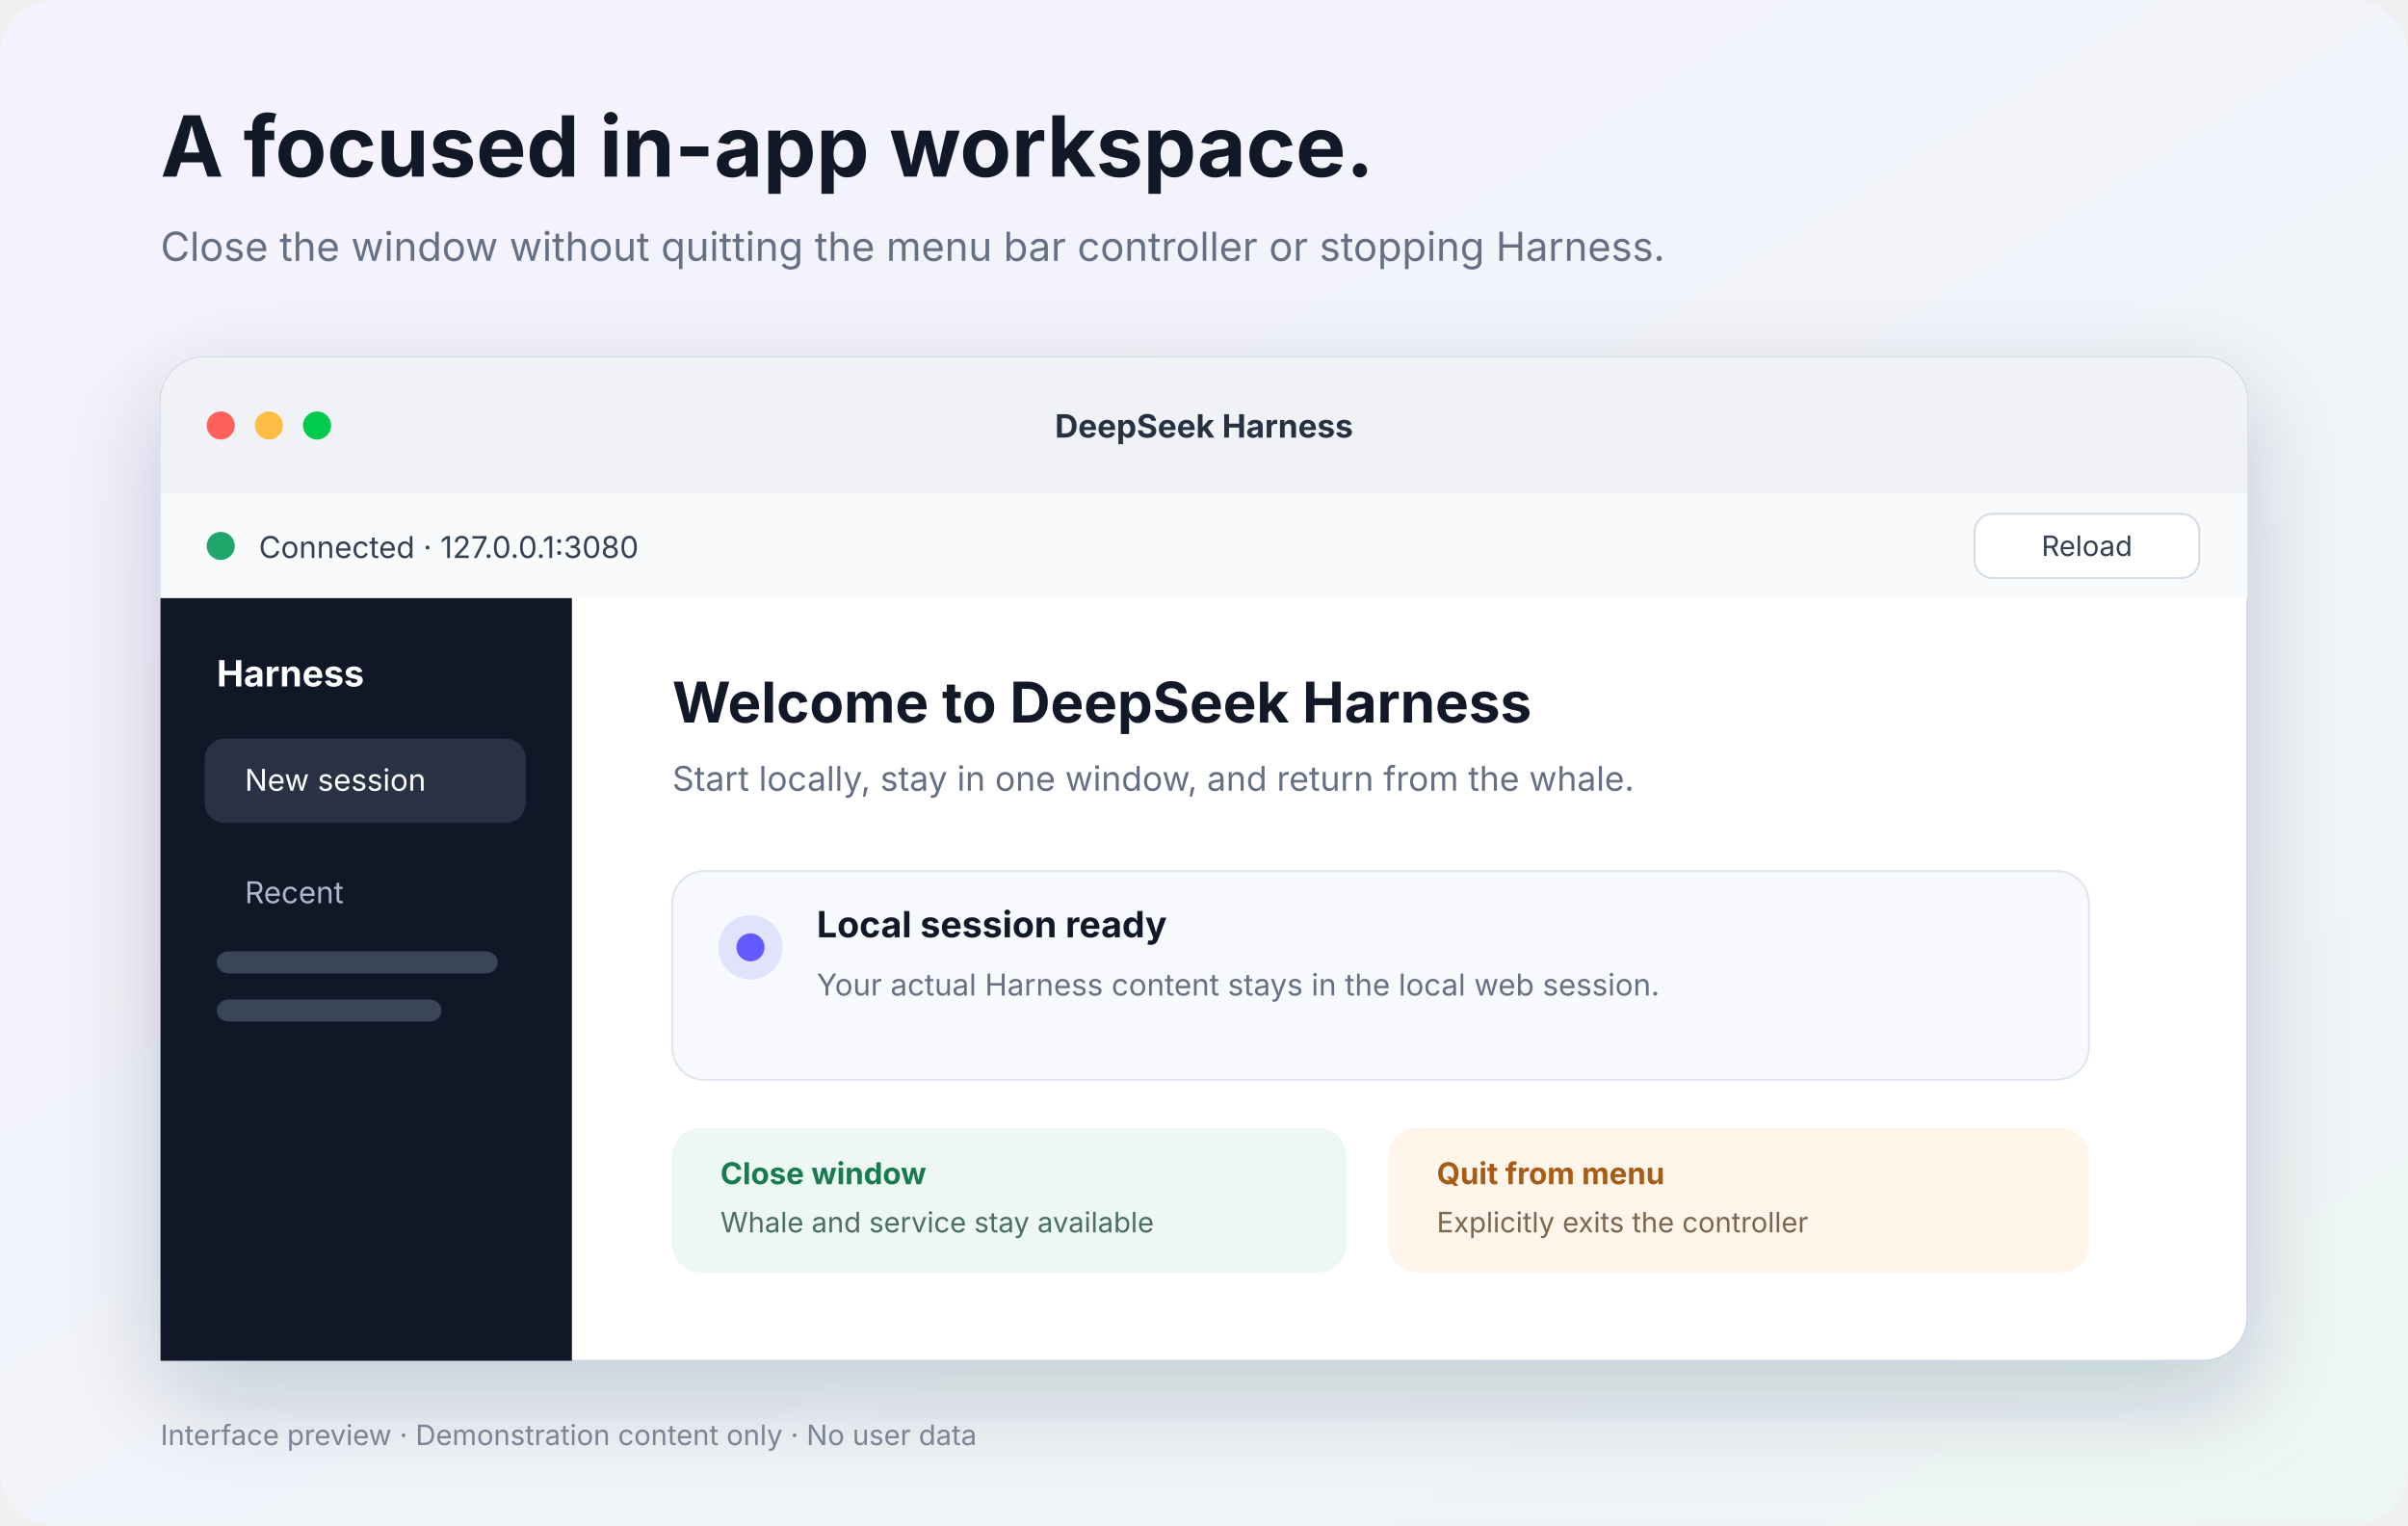
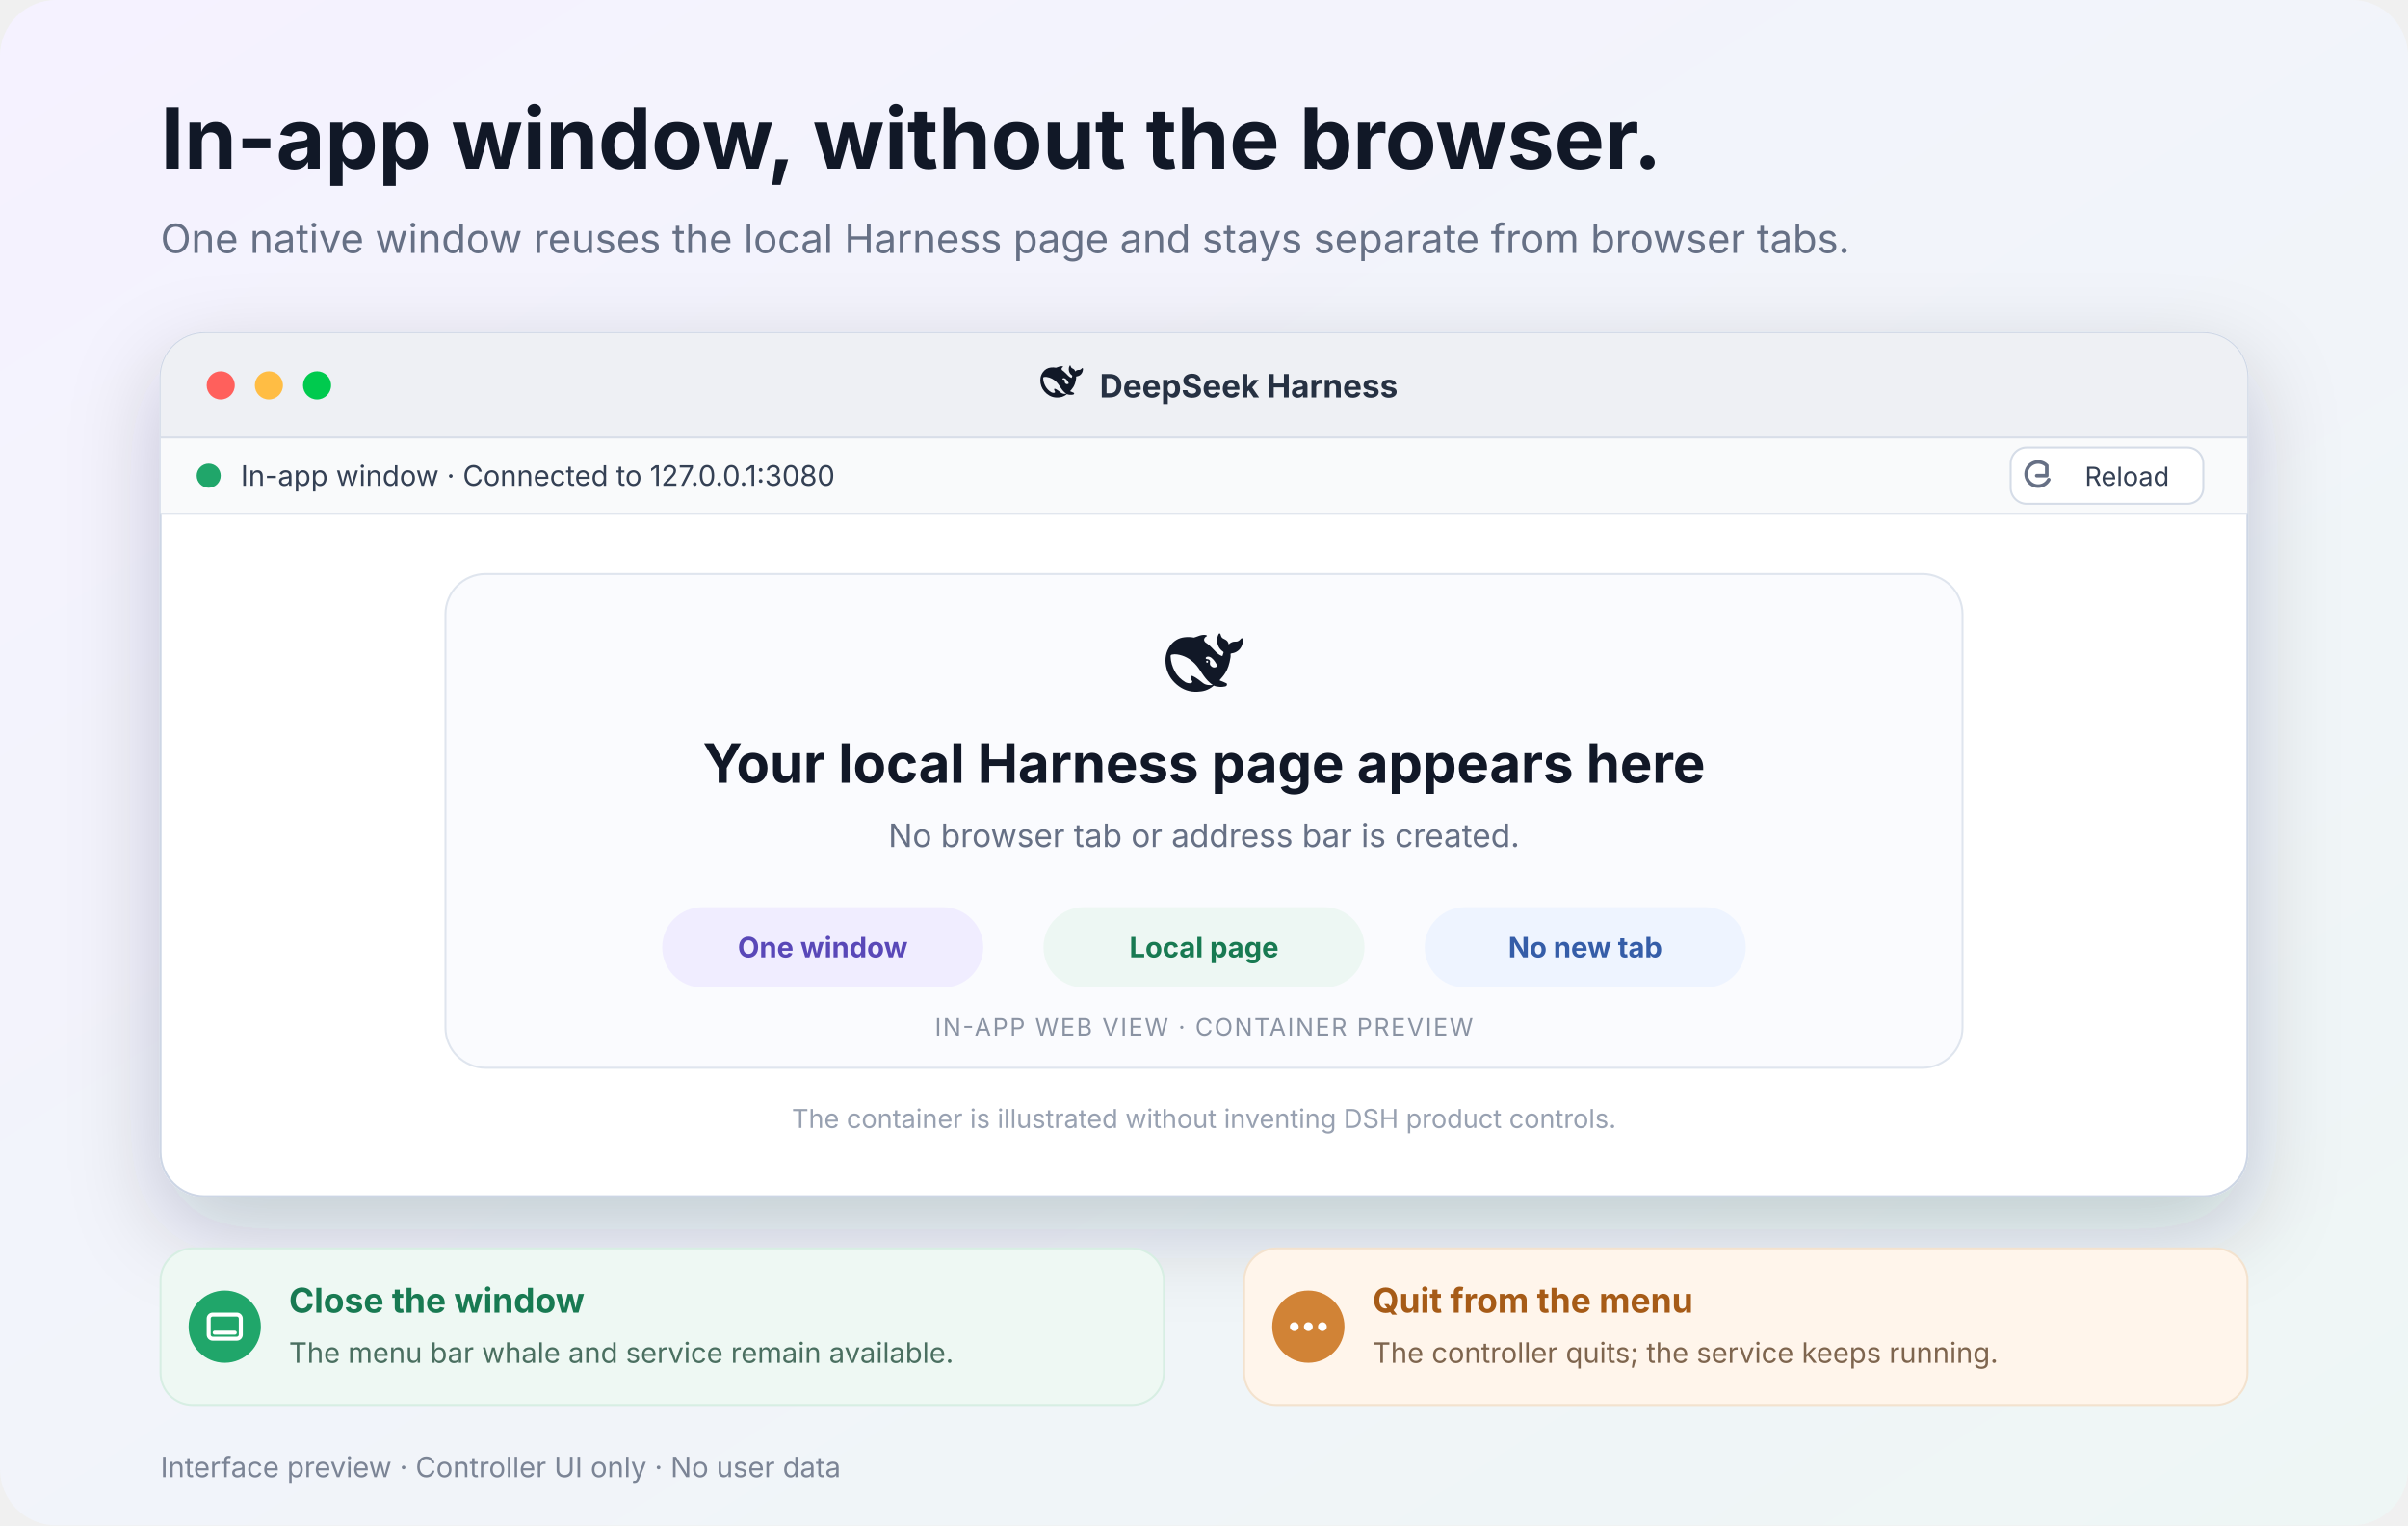
<svg xmlns="http://www.w3.org/2000/svg" width="1200" height="760" viewBox="0 0 1200 760" role="img" aria-labelledby="title desc">
  <defs>
    <linearGradient id="bg" x1="0" y1="0" x2="1" y2="1">
      <stop stop-color="#f5f2ff" />
      <stop offset="1" stop-color="#eef6f5" />
    </linearGradient>
-     <filter id="shadow" x="-20%" y="-20%" width="140%" height="160%">
-       <feDropShadow dx="0" dy="18" stdDeviation="24" flood-color="#172033" flood-opacity=".2" />
+     <filter id="shadow" x="-20%" y="-20%" width="140%" height="170%">
+       <feDropShadow dx="0" dy="16" stdDeviation="22" flood-color="#172033" flood-opacity=".2" />
    </filter>
+     <path id="official-whale" d="M48.835 10.048C48.323 9.792 48.102 10.28 47.803 10.528C47.701 10.608 47.614 10.712 47.527 10.808C46.779 11.624 45.905 12.16 44.762 12.096C43.092 12 41.666 12.536 40.406 13.84C40.138 12.232 39.248 11.272 37.893 10.656C37.184 10.336 36.467 10.016 35.97 9.32C35.623 8.824 35.529 8.272 35.356 7.728C35.246 7.4 35.135 7.064 34.765 7.008C34.363 6.944 34.206 7.288 34.048 7.576C33.418 8.752 33.173 10.048 33.197 11.36C33.252 14.312 34.474 16.664 36.9 18.336C37.176 18.528 37.247 18.72 37.16 19C36.995 19.576 36.797 20.136 36.624 20.712C36.514 21.08 36.349 21.16 35.962 21C34.631 20.432 33.481 19.592 32.464 18.576C30.739 16.872 29.179 14.992 27.233 13.52C26.776 13.176 26.319 12.856 25.847 12.552C23.862 10.584 26.107 8.968 26.627 8.776C27.17 8.576 26.816 7.888 25.059 7.896C23.302 7.904 21.695 8.504 19.647 9.304C19.348 9.424 19.032 9.512 18.709 9.584C16.85 9.224 14.92 9.144 12.903 9.376C9.106 9.808 6.073 11.64 3.843 14.768C1.165 18.528 0.534 22.8 1.307 27.256C2.118 31.952 4.466 35.84 8.074 38.88C11.816 42.032 16.125 43.576 21.041 43.28C24.027 43.104 27.352 42.696 31.102 39.456C32.047 39.936 33.04 40.128 34.686 40.272C35.955 40.392 37.176 40.208 38.121 40.008C39.602 39.688 39.499 38.288 38.964 38.032C34.623 35.968 35.576 36.808 34.71 36.128C36.916 33.464 40.24 30.696 41.54 21.728C41.643 21.016 41.556 20.568 41.54 19.992C41.532 19.64 41.611 19.504 42.005 19.464C43.092 19.336 44.148 19.032 45.117 18.488C47.929 16.92 49.064 14.344 49.331 11.256C49.371 10.784 49.324 10.296 48.835 10.048ZM24.326 37.84C20.12 34.464 18.079 33.352 17.236 33.4C16.448 33.448 16.59 34.368 16.763 34.968C16.944 35.56 17.181 35.968 17.512 36.488C17.74 36.832 17.898 37.344 17.283 37.728C15.928 38.584 13.573 37.44 13.462 37.384C10.721 35.736 8.428 33.56 6.813 30.584C5.253 27.72 4.348 24.648 4.198 21.368C4.158 20.576 4.387 20.296 5.159 20.152C6.175 19.96 7.223 19.92 8.239 20.072C12.533 20.712 16.189 22.672 19.253 25.776C21.002 27.544 22.325 29.656 23.689 31.72C25.138 33.912 26.698 36 28.683 37.712C29.384 38.312 29.943 38.768 30.479 39.104C28.864 39.288 26.17 39.328 24.326 37.84ZM26.343 24.6C26.343 24.248 26.619 23.968 26.966 23.968C27.044 23.968 27.115 23.984 27.178 24.008C27.265 24.04 27.344 24.088 27.407 24.16C27.517 24.272 27.58 24.432 27.58 24.6C27.58 24.952 27.304 25.232 26.957 25.232C26.611 25.232 26.343 24.952 26.343 24.6ZM32.606 27.88C32.205 28.048 31.803 28.192 31.416 28.208C30.818 28.24 30.164 27.992 29.81 27.688C29.258 27.216 28.864 26.952 28.699 26.128C28.628 25.776 28.668 25.232 28.73 24.92C28.872 24.248 28.714 23.816 28.25 23.424C27.872 23.104 27.391 23.016 26.863 23.016C26.666 23.016 26.485 22.928 26.351 22.856C26.13 22.744 25.949 22.464 26.123 22.12C26.178 22.008 26.446 21.736 26.509 21.688C27.226 21.272 28.053 21.408 28.817 21.72C29.526 22.016 30.061 22.56 30.834 23.328C31.622 24.256 31.763 24.512 32.212 25.208C32.567 25.752 32.89 26.312 33.11 26.952C33.245 27.352 33.071 27.68 32.606 27.88Z" />
  </defs>
  <rect width="1200" height="760" rx="28" fill="url(#bg)" />
-   <text x="80" y="88" fill="#111827" font-family="-apple-system,BlinkMacSystemFont,'Segoe UI',sans-serif" font-size="42" font-weight="700">A focused in-app workspace.</text>
-   <text x="80" y="130" fill="#667085" font-family="-apple-system,BlinkMacSystemFont,'Segoe UI',sans-serif" font-size="20">Close the window without quitting the menu bar controller or stopping Harness.</text>
+   <text x="80" y="84" fill="#111827" font-family="-apple-system,BlinkMacSystemFont,'Segoe UI',sans-serif" font-size="42" font-weight="700">In-app window, without the browser.</text>
+   <text x="80" y="126" fill="#667085" font-family="-apple-system,BlinkMacSystemFont,'Segoe UI',sans-serif" font-size="20">One native window reuses the local Harness page and stays separate from browser tabs.</text>
  <g filter="url(#shadow)">
-     <rect x="80" y="178" width="1040" height="500" rx="22" fill="#fff" stroke="#cdd6e5" />
+     <rect x="80" y="166" width="1040" height="430" rx="22" fill="#fff" stroke="#cdd6e5" />
  </g>
-   <path d="M80 200a22 22 0 0 1 22-22h996a22 22 0 0 1 22 22v46H80z" fill="#f0f2f6" />
-   <circle cx="110" cy="212" r="7" fill="#ff605c" />
-   <circle cx="134" cy="212" r="7" fill="#ffbd44" />
-   <circle cx="158" cy="212" r="7" fill="#00ca4e" />
-   <text x="600" y="218" text-anchor="middle" fill="#263142" font-family="-apple-system,BlinkMacSystemFont,'Segoe UI',sans-serif" font-size="16" font-weight="650">DeepSeek Harness</text>
-   <rect x="80" y="246" width="1040" height="52" fill="#f9fafb" />
-   <circle cx="110" cy="272" r="7" fill="#20a66a" />
-   <text x="129" y="278" fill="#344054" font-family="-apple-system,BlinkMacSystemFont,'Segoe UI',sans-serif" font-size="15">Connected · 127.0.0.1:3080</text>
-   <rect x="984" y="256" width="112" height="32" rx="9" fill="#fff" stroke="#d5dce7" />
-   <text x="1040" y="277" text-anchor="middle" fill="#344054" font-family="-apple-system,BlinkMacSystemFont,'Segoe UI',sans-serif" font-size="14">Reload</text>
-   <rect x="80" y="298" width="205" height="380" fill="#101827" />
-   <text x="108" y="342" fill="#fff" font-family="-apple-system,BlinkMacSystemFont,'Segoe UI',sans-serif" font-size="18" font-weight="650">Harness</text>
-   <rect x="102" y="368" width="160" height="42" rx="10" fill="#293244" />
-   <text x="122" y="394" fill="#fff" font-family="-apple-system,BlinkMacSystemFont,'Segoe UI',sans-serif" font-size="15">New session</text>
-   <text x="122" y="450" fill="#aeb8c8" font-family="-apple-system,BlinkMacSystemFont,'Segoe UI',sans-serif" font-size="15">Recent</text>
-   <rect x="108" y="474" width="140" height="11" rx="6" fill="#3b4558" />
-   <rect x="108" y="498" width="112" height="11" rx="6" fill="#3b4558" />
-   <g font-family="-apple-system,BlinkMacSystemFont,'Segoe UI',sans-serif">
-     <text x="335" y="360" fill="#111827" font-size="28" font-weight="700">Welcome to DeepSeek Harness</text>
-     <text x="335" y="394" fill="#667085" font-size="17">Start locally, stay in one window, and return from the whale.</text>
-     <rect x="335" y="434" width="706" height="104" rx="16" fill="#f7f9fc" stroke="#e0e6ef" />
-     <circle cx="374" cy="472" r="16" fill="#635bff" opacity=".15" />
-     <circle cx="374" cy="472" r="7" fill="#635bff" />
-     <text x="407" y="467" fill="#111827" font-size="18" font-weight="650">Local session ready</text>
-     <text x="407" y="496" fill="#667085" font-size="15">Your actual Harness content stays in the local web session.</text>
-     <rect x="335" y="562" width="336" height="72" rx="14" fill="#eef8f3" />
-     <text x="359" y="590" fill="#187a52" font-size="15" font-weight="650">Close window</text>
-     <text x="359" y="614" fill="#4a6f60" font-size="14">Whale and service stay available</text>
-     <rect x="692" y="562" width="349" height="72" rx="14" fill="#fff5eb" />
-     <text x="716" y="590" fill="#a65b17" font-size="15" font-weight="650">Quit from menu</text>
-     <text x="716" y="614" fill="#7e654e" font-size="14">Explicitly exits the controller</text>
+   <path d="M80 188a22 22 0 0 1 22-22h996a22 22 0 0 1 22 22v30H80z" fill="#eef0f4" />
+   <circle cx="110" cy="192" r="7" fill="#ff605c" />
+   <circle cx="134" cy="192" r="7" fill="#ffbd44" />
+   <circle cx="158" cy="192" r="7" fill="#00ca4e" />
+   <g transform="translate(518 179) scale(.44)" fill="#111827">
+     <use href="#official-whale" />
  </g>
-   <text x="80" y="720" fill="#7b8495" font-family="-apple-system,BlinkMacSystemFont,'Segoe UI',sans-serif" font-size="14">Interface preview · Demonstration content only · No user data</text>
+   <text x="548" y="198" fill="#263142" font-family="-apple-system,BlinkMacSystemFont,'Segoe UI',sans-serif" font-size="16" font-weight="650">DeepSeek Harness</text>
+   <rect x="80" y="218" width="1040" height="38" fill="#f9fafb" />
+   <line x1="80" x2="1120" y1="218" y2="218" stroke="#d8dee8" />
+   <line x1="80" x2="1120" y1="256" y2="256" stroke="#e1e6ee" />
+   <circle cx="104" cy="237" r="6" fill="#20a66a" />
+   <text x="120" y="242" fill="#344054" font-family="-apple-system,BlinkMacSystemFont,'Segoe UI',sans-serif" font-size="14">In-app window · Connected to 127.0.0.1:3080</text>
+   <rect x="1002" y="223" width="96" height="28" rx="8" fill="#fff" stroke="#d5dce7" />
+   <path d="M1020 232a6 6 0 1 0 1 7M1020 232v5h-5" fill="none" stroke="#667085" stroke-width="1.8" stroke-linecap="round" stroke-linejoin="round" />
+   <text x="1060" y="242" text-anchor="middle" fill="#344054" font-family="-apple-system,BlinkMacSystemFont,'Segoe UI',sans-serif" font-size="13">Reload</text>
+   <rect x="222" y="286" width="756" height="246" rx="20" fill="#fafbfe" stroke="#dfe5ee" />
+   <g transform="translate(580 310) scale(.8)" fill="#111827">
+     <use href="#official-whale" />
+   </g>
+   <text x="600" y="390" text-anchor="middle" fill="#111827" font-family="-apple-system,BlinkMacSystemFont,'Segoe UI',sans-serif" font-size="27" font-weight="700">Your local Harness page appears here</text>
+   <text x="600" y="422" text-anchor="middle" fill="#667085" font-family="-apple-system,BlinkMacSystemFont,'Segoe UI',sans-serif" font-size="16">No browser tab or address bar is created.</text>
+   <g font-family="-apple-system,BlinkMacSystemFont,'Segoe UI',sans-serif" font-size="14" font-weight="650">
+     <rect x="330" y="452" width="160" height="40" rx="20" fill="#f0edff" />
+     <text x="410" y="477" text-anchor="middle" fill="#5948b8">One window</text>
+     <rect x="520" y="452" width="160" height="40" rx="20" fill="#edf7f3" />
+     <text x="600" y="477" text-anchor="middle" fill="#187a52">Local page</text>
+     <rect x="710" y="452" width="160" height="40" rx="20" fill="#eef4ff" />
+     <text x="790" y="477" text-anchor="middle" fill="#355da8">No new tab</text>
+   </g>
+   <text x="600" y="516" text-anchor="middle" fill="#8a93a3" font-family="-apple-system,BlinkMacSystemFont,'Segoe UI',sans-serif" font-size="12" letter-spacing=".8">IN-APP WEB VIEW · CONTAINER PREVIEW</text>
+   <text x="600" y="562" text-anchor="middle" fill="#98a1b1" font-family="-apple-system,BlinkMacSystemFont,'Segoe UI',sans-serif" font-size="13">The container is illustrated without inventing DSH product controls.</text>
+   <rect x="80" y="622" width="500" height="78" rx="16" fill="#eef8f3" stroke="#d7eee3" />
+   <circle cx="112" cy="661" r="18" fill="#20a66a" />
+   <rect x="104" y="655" width="16" height="12" rx="2" fill="none" stroke="#fff" stroke-width="2" />
+   <path d="M107 664h10" stroke="#fff" stroke-width="2" stroke-linecap="round" />
+   <text x="144" y="654" fill="#187a52" font-family="-apple-system,BlinkMacSystemFont,'Segoe UI',sans-serif" font-size="17" font-weight="700">Close the window</text>
+   <text x="144" y="679" fill="#4a6f60" font-family="-apple-system,BlinkMacSystemFont,'Segoe UI',sans-serif" font-size="14">The menu bar whale and service remain available.</text>
+   <rect x="620" y="622" width="500" height="78" rx="16" fill="#fff5eb" stroke="#f3e2ce" />
+   <circle cx="652" cy="661" r="18" fill="#d18336" />
+   <circle cx="645" cy="661" r="2.2" fill="#fff" />
+   <circle cx="652" cy="661" r="2.2" fill="#fff" />
+   <circle cx="659" cy="661" r="2.2" fill="#fff" />
+   <text x="684" y="654" fill="#a65b17" font-family="-apple-system,BlinkMacSystemFont,'Segoe UI',sans-serif" font-size="17" font-weight="700">Quit from the menu</text>
+   <text x="684" y="679" fill="#7e654e" font-family="-apple-system,BlinkMacSystemFont,'Segoe UI',sans-serif" font-size="14">The controller quits; the service keeps running.</text>
+   <text x="80" y="736" fill="#7b8495" font-family="-apple-system,BlinkMacSystemFont,'Segoe UI',sans-serif" font-size="14">Interface preview · Controller UI only · No user data</text>
</svg>
